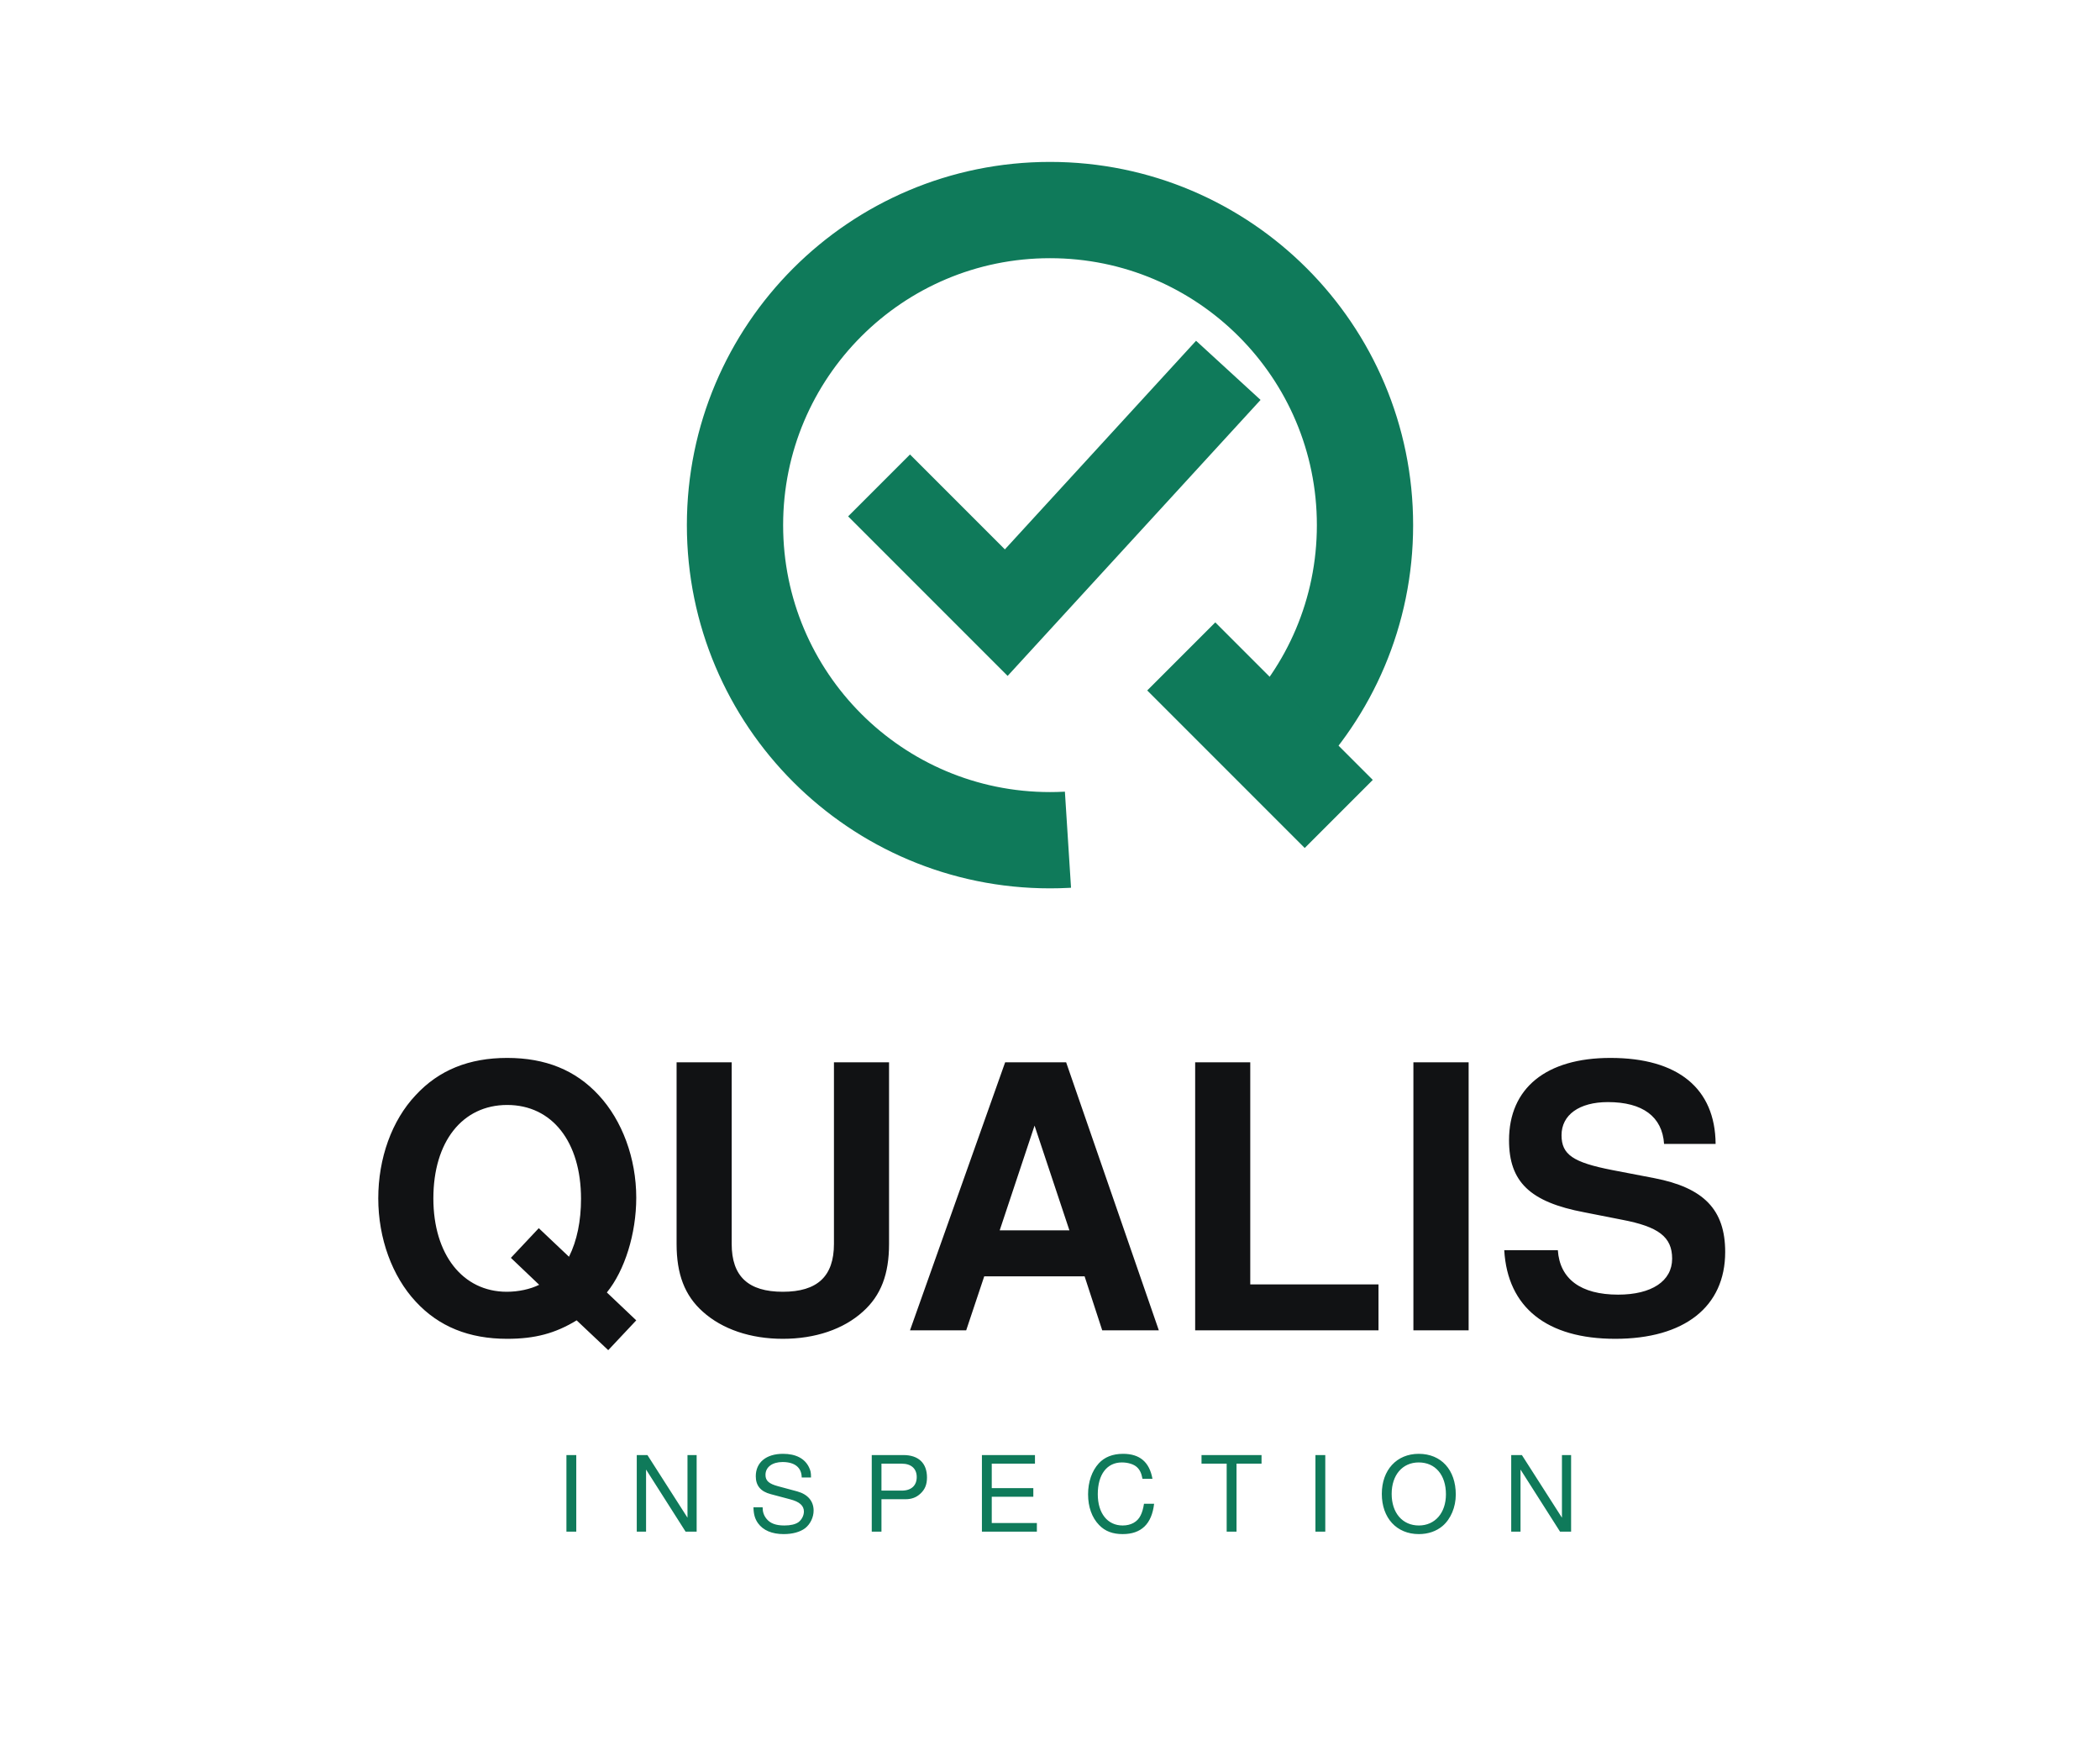
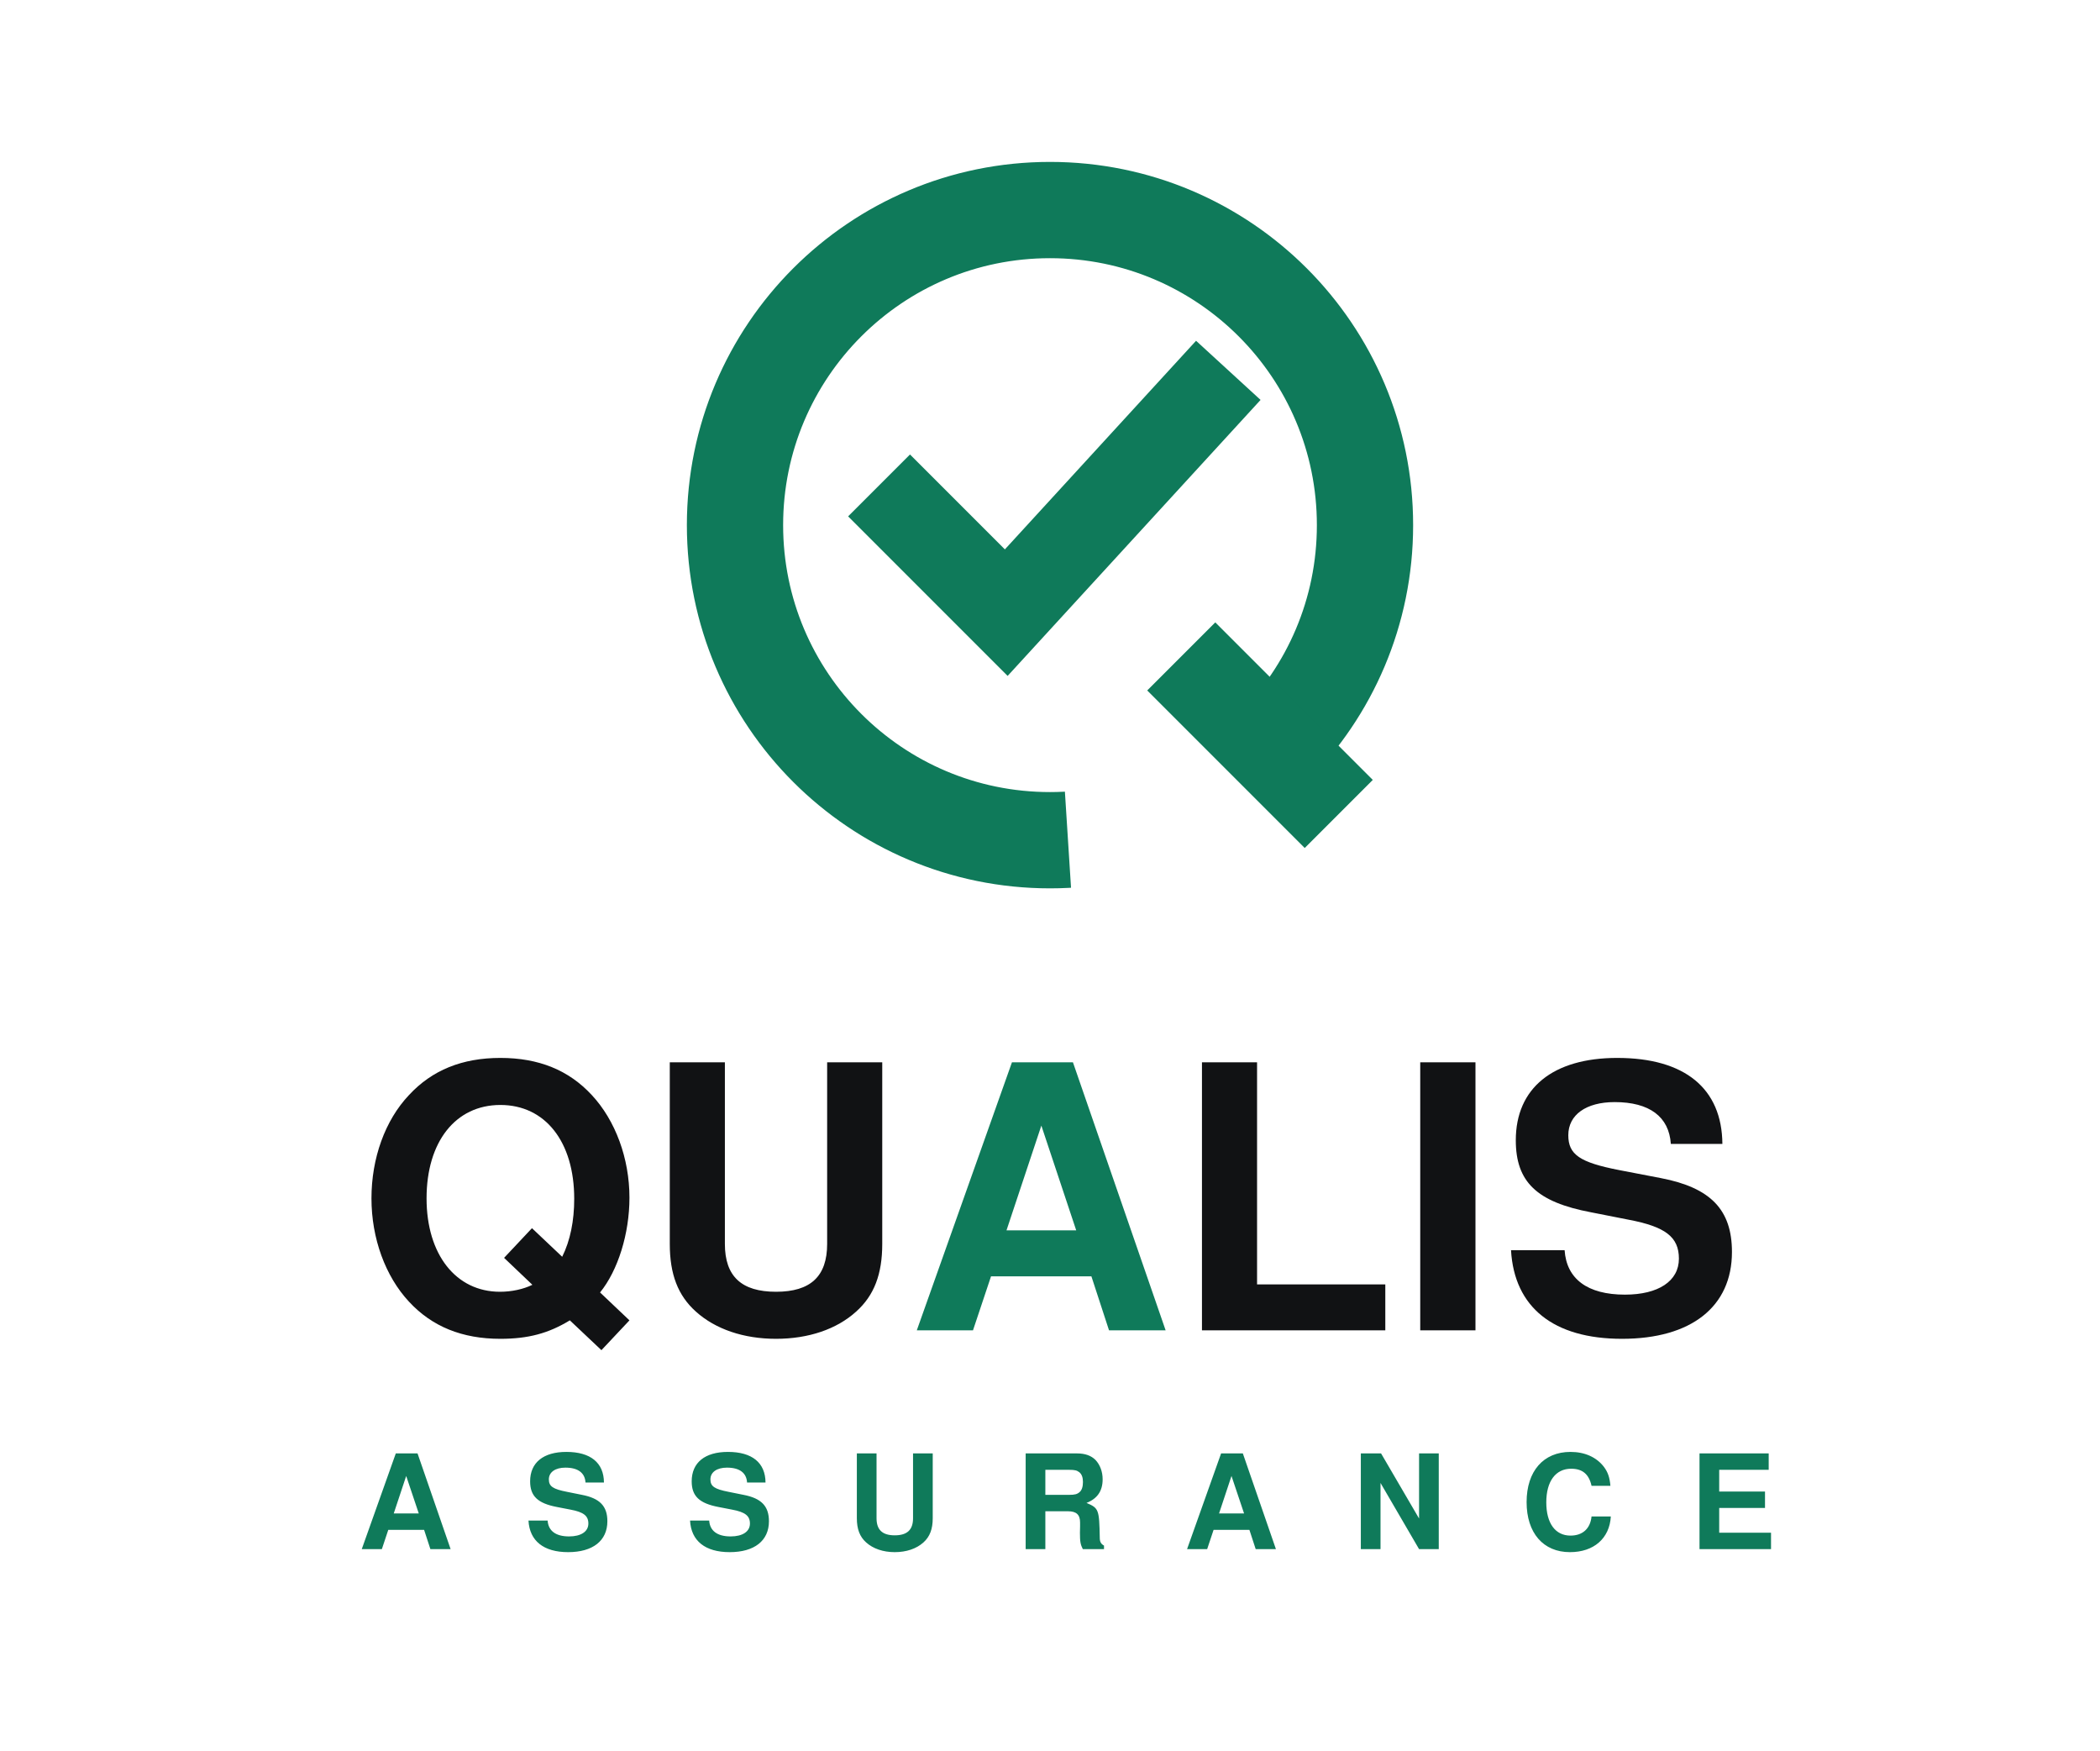
<svg xmlns="http://www.w3.org/2000/svg" viewBox="0 0 240 200">
  <g transform="translate(70,10)">
    <circle cx="50" cy="50" r="36" fill="none" stroke="#0F7A5A" stroke-width="11" stroke-dasharray="200 26.2" stroke-dashoffset="-54.5" />
    <line x1="65" y1="65" x2="83" y2="83" stroke="#0F7A5A" stroke-width="11" />
    <polyline points="34,49 45,60 67,36" fill="none" stroke="#0F7A5A" stroke-width="10" stroke-linecap="square" stroke-linejoin="miter" />
  </g>
-   <text x="120" y="152" text-anchor="middle" font-family="Archivo, Helvetica, sans-serif" font-weight="700" font-size="42" fill="#111214">QUALIS</text>
-   <text x="122" y="175" text-anchor="middle" font-family="Archivo, Helvetica, sans-serif" font-weight="500" font-size="12" letter-spacing="5" fill="#0F7A5A">INSPECTION</text>
+   <text x="120" y="152" text-anchor="middle" font-family="Archivo, Helvetica, sans-serif" font-weight="700" font-size="42" fill="#111214">QU<tspan fill="#0F7A5A">A</tspan>LIS</text>
+   <text x="122" y="177" text-anchor="middle" font-family="Archivo, Helvetica, sans-serif" font-weight="700" font-size="15" letter-spacing="8.4" fill="#0F7A5A">ASSURANCE</text>
</svg>
